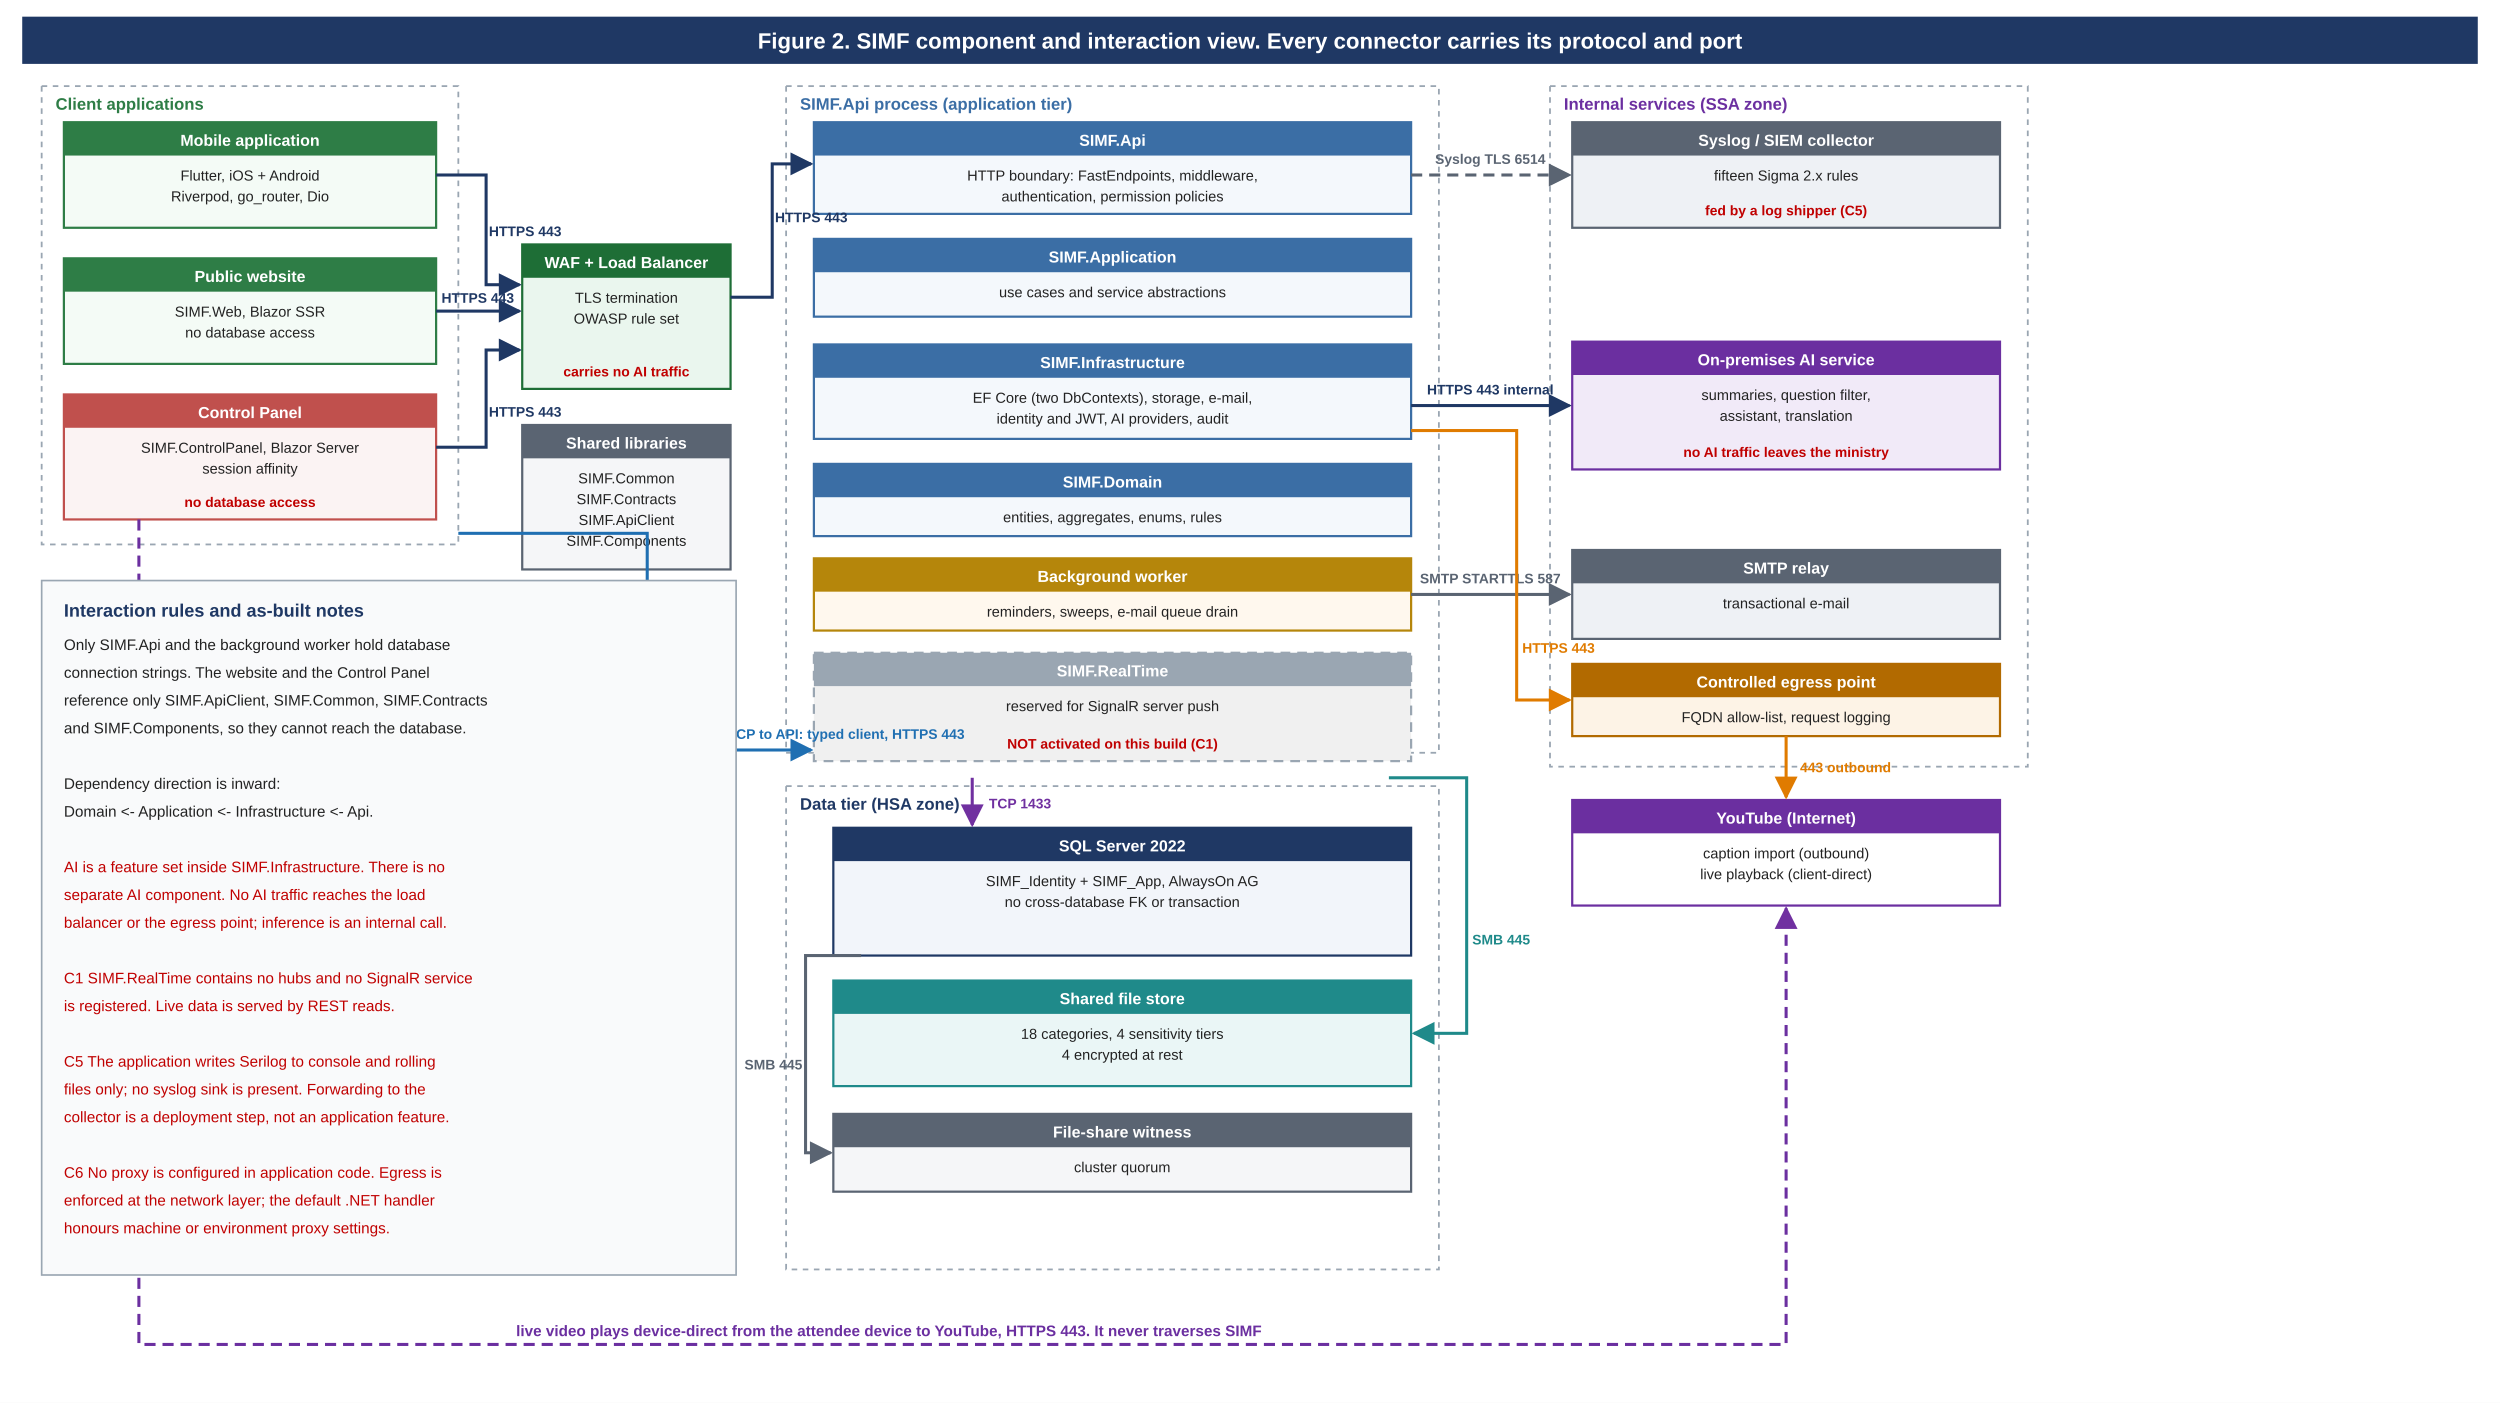
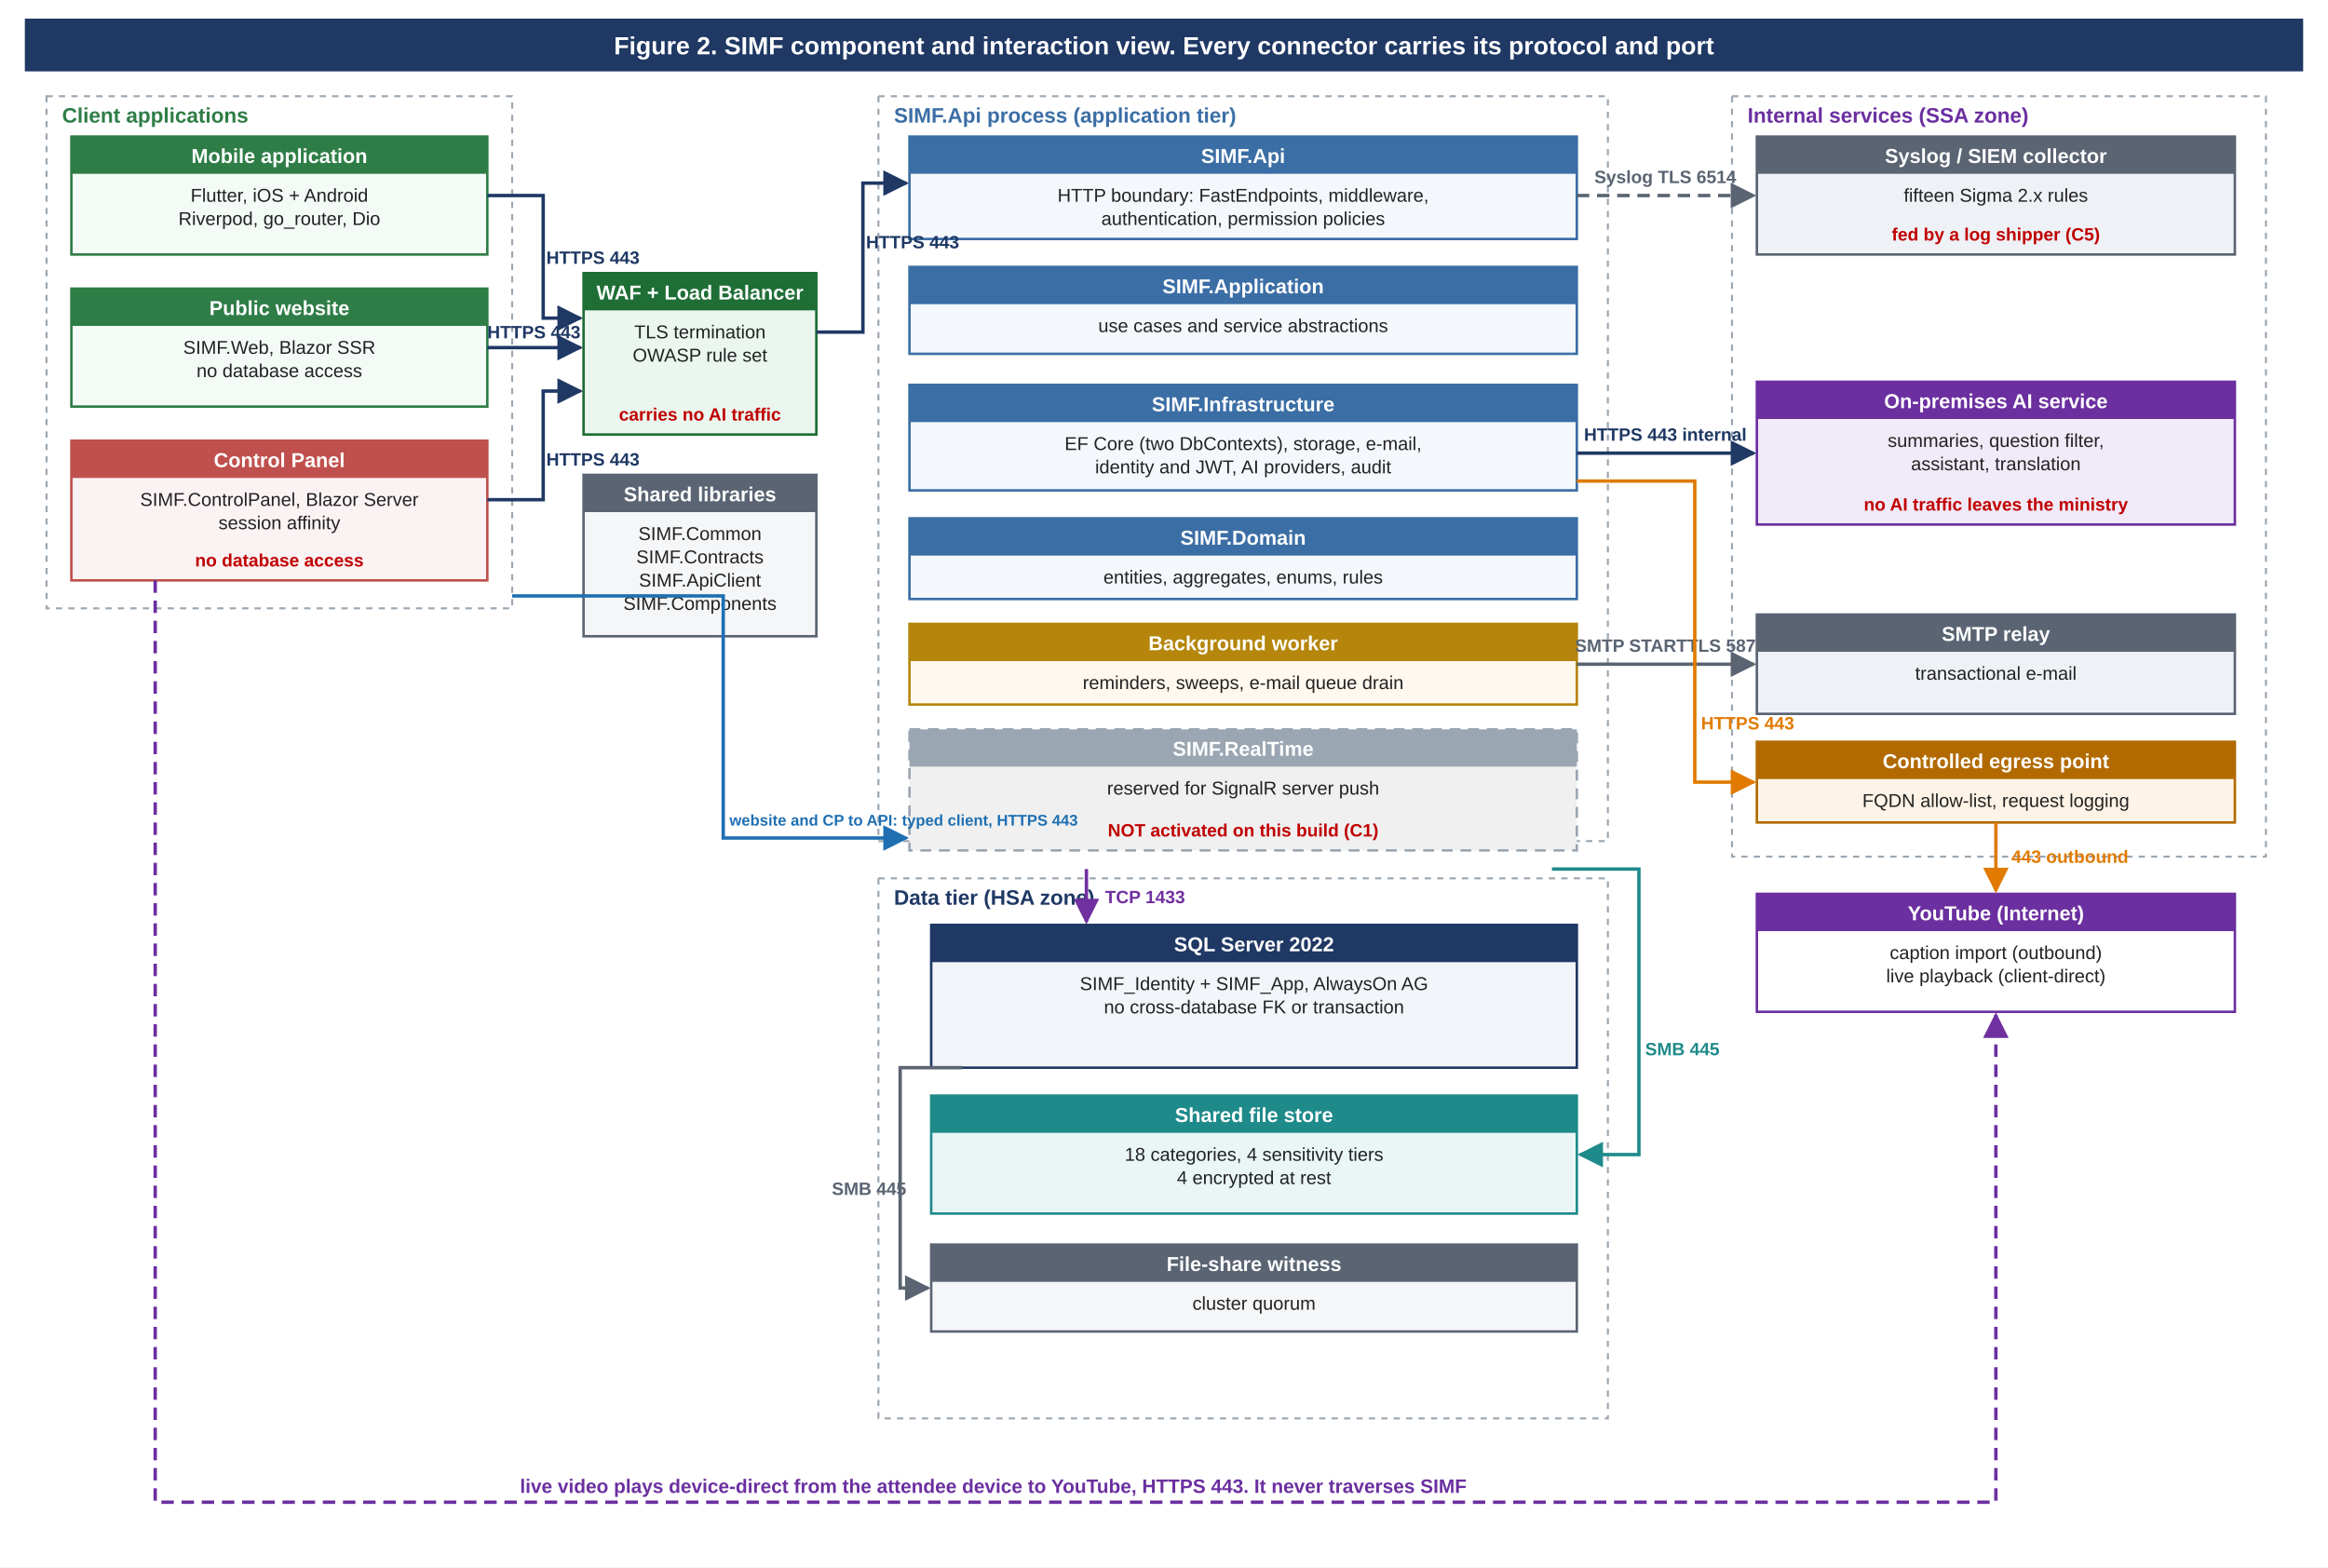
- <svg xmlns="http://www.w3.org/2000/svg" width="1800" height="1010" viewBox="0 0 1800 1010" font-family="Arial, Helvetica, sans-serif">
+ <svg xmlns="http://www.w3.org/2000/svg" width="1500" height="1010" viewBox="0 0 1500 1010" font-family="Arial, Helvetica, sans-serif">
  <defs>
    <marker id="a" viewBox="0 0 10 10" refX="9" refY="5" markerWidth="7.5" markerHeight="7.5" orient="auto-start-reverse">
      <path d="M0 0 L10 5 L0 10 z" fill="#1F3864" />
    </marker>
  </defs>
  <defs>
    <marker id="ag" viewBox="0 0 10 10" refX="9" refY="5" markerWidth="7.5" markerHeight="7.5" orient="auto-start-reverse">
      <path d="M0 0 L10 5 L0 10 z" fill="#5A6472" />
    </marker>
  </defs>
  <defs>
    <marker id="ao" viewBox="0 0 10 10" refX="9" refY="5" markerWidth="7.5" markerHeight="7.5" orient="auto-start-reverse">
      <path d="M0 0 L10 5 L0 10 z" fill="#E07B00" />
    </marker>
  </defs>
  <defs>
    <marker id="ap" viewBox="0 0 10 10" refX="9" refY="5" markerWidth="7.5" markerHeight="7.5" orient="auto-start-reverse">
      <path d="M0 0 L10 5 L0 10 z" fill="#7030A0" />
    </marker>
  </defs>
  <defs>
    <marker id="at" viewBox="0 0 10 10" refX="9" refY="5" markerWidth="7.5" markerHeight="7.5" orient="auto-start-reverse">
      <path d="M0 0 L10 5 L0 10 z" fill="#1F8A8A" />
    </marker>
  </defs>
  <defs>
    <marker id="ab" viewBox="0 0 10 10" refX="9" refY="5" markerWidth="7.5" markerHeight="7.5" orient="auto-start-reverse">
      <path d="M0 0 L10 5 L0 10 z" fill="#1F6FB2" />
    </marker>
  </defs>
-   <rect width="1800" height="1010" fill="#FFFFFF" />
-   <rect x="16" y="12" width="1768" height="34" fill="#1F3864" />
-   <text x="900" y="35" font-size="16" font-weight="bold" fill="#FFF" text-anchor="middle">Figure 2. SIMF component and interaction view. Every connector carries its protocol and port</text>
+   <rect width="1500" height="1010" fill="#FFFFFF" />
+   <rect x="16" y="12" width="1468" height="34" fill="#1F3864" />
+   <text x="750" y="35" font-size="16" font-weight="bold" fill="#FFF" text-anchor="middle">Figure 2. SIMF component and interaction view. Every connector carries its protocol and port</text>
  <rect x="30" y="62" width="300" height="330" fill="none" stroke="#9AA6B2" stroke-width="1.3" stroke-dasharray="4,4" />
-   <text x="40" y="79" font-size="12" font-weight="bold" fill="#2E7D46">Client applications</text>
+   <text x="40" y="79" font-size="13.5" font-weight="bold" fill="#2E7D46">Client applications</text>
  <rect x="46" y="88" width="268" height="76" fill="#F4FBF6" stroke="#2E7D46" stroke-width="1.6" />
  <rect x="46" y="88" width="268" height="24" fill="#2E7D46" />
-   <text x="180" y="105" font-size="11.5" font-weight="bold" fill="#FFF" text-anchor="middle">Mobile application</text>
-   <text x="180" y="130" font-size="10.5" fill="#222" text-anchor="middle">Flutter, iOS + Android</text>
-   <text x="180" y="145" font-size="10.5" fill="#222" text-anchor="middle">Riverpod, go_router, Dio</text>
+   <text x="180" y="105" font-size="13" font-weight="bold" fill="#FFF" text-anchor="middle">Mobile application</text>
+   <text x="180" y="130" font-size="12" fill="#222" text-anchor="middle">Flutter, iOS + Android</text>
+   <text x="180" y="145" font-size="12" fill="#222" text-anchor="middle">Riverpod, go_router, Dio</text>
  <rect x="46" y="186" width="268" height="76" fill="#F4FBF6" stroke="#2E7D46" stroke-width="1.6" />
  <rect x="46" y="186" width="268" height="24" fill="#2E7D46" />
-   <text x="180" y="203" font-size="11.5" font-weight="bold" fill="#FFF" text-anchor="middle">Public website</text>
-   <text x="180" y="228" font-size="10.5" fill="#222" text-anchor="middle">SIMF.Web, Blazor SSR</text>
-   <text x="180" y="243" font-size="10.5" fill="#222" text-anchor="middle">no database access</text>
+   <text x="180" y="203" font-size="13" font-weight="bold" fill="#FFF" text-anchor="middle">Public website</text>
+   <text x="180" y="228" font-size="12" fill="#222" text-anchor="middle">SIMF.Web, Blazor SSR</text>
+   <text x="180" y="243" font-size="12" fill="#222" text-anchor="middle">no database access</text>
  <rect x="46" y="284" width="268" height="90" fill="#FBF3F3" stroke="#C0504D" stroke-width="1.6" />
  <rect x="46" y="284" width="268" height="24" fill="#C0504D" />
-   <text x="180" y="301" font-size="11.5" font-weight="bold" fill="#FFF" text-anchor="middle">Control Panel</text>
-   <text x="180" y="326" font-size="10.5" fill="#222" text-anchor="middle">SIMF.ControlPanel, Blazor Server</text>
-   <text x="180" y="341" font-size="10.5" fill="#222" text-anchor="middle">session affinity</text>
-   <text x="180" y="365" font-size="10" fill="#C00000" font-weight="bold" text-anchor="middle">no database access</text>
+   <text x="180" y="301" font-size="13" font-weight="bold" fill="#FFF" text-anchor="middle">Control Panel</text>
+   <text x="180" y="326" font-size="12" fill="#222" text-anchor="middle">SIMF.ControlPanel, Blazor Server</text>
+   <text x="180" y="341" font-size="12" fill="#222" text-anchor="middle">session affinity</text>
+   <text x="180" y="365" font-size="11.5" fill="#C00000" font-weight="bold" text-anchor="middle">no database access</text>
  <rect x="376" y="176" width="150" height="104" fill="#EAF6EE" stroke="#1E6E36" stroke-width="1.6" />
  <rect x="376" y="176" width="150" height="24" fill="#1E6E36" />
-   <text x="451" y="193" font-size="11.5" font-weight="bold" fill="#FFF" text-anchor="middle">WAF + Load Balancer</text>
-   <text x="451" y="218" font-size="10.5" fill="#222" text-anchor="middle">TLS termination</text>
-   <text x="451" y="233" font-size="10.5" fill="#222" text-anchor="middle">OWASP rule set</text>
-   <text x="451" y="271" font-size="10" fill="#C00000" font-weight="bold" text-anchor="middle">carries no AI traffic</text>
+   <text x="451" y="193" font-size="13" font-weight="bold" fill="#FFF" text-anchor="middle">WAF + Load Balancer</text>
+   <text x="451" y="218" font-size="12" fill="#222" text-anchor="middle">TLS termination</text>
+   <text x="451" y="233" font-size="12" fill="#222" text-anchor="middle">OWASP rule set</text>
+   <text x="451" y="271" font-size="11.5" fill="#C00000" font-weight="bold" text-anchor="middle">carries no AI traffic</text>
  <rect x="376" y="306" width="150" height="104" fill="#F5F6F8" stroke="#5A6472" stroke-width="1.6" />
  <rect x="376" y="306" width="150" height="24" fill="#5A6472" />
-   <text x="451" y="323" font-size="11.5" font-weight="bold" fill="#FFF" text-anchor="middle">Shared libraries</text>
-   <text x="451" y="348" font-size="10.5" fill="#222" text-anchor="middle">SIMF.Common</text>
-   <text x="451" y="363" font-size="10.5" fill="#222" text-anchor="middle">SIMF.Contracts</text>
-   <text x="451" y="378" font-size="10.5" fill="#222" text-anchor="middle">SIMF.ApiClient</text>
-   <text x="451" y="393" font-size="10.5" fill="#222" text-anchor="middle">SIMF.Components</text>
+   <text x="451" y="323" font-size="13" font-weight="bold" fill="#FFF" text-anchor="middle">Shared libraries</text>
+   <text x="451" y="348" font-size="12" fill="#222" text-anchor="middle">SIMF.Common</text>
+   <text x="451" y="363" font-size="12" fill="#222" text-anchor="middle">SIMF.Contracts</text>
+   <text x="451" y="378" font-size="12" fill="#222" text-anchor="middle">SIMF.ApiClient</text>
+   <text x="451" y="393" font-size="12" fill="#222" text-anchor="middle">SIMF.Components</text>
  <rect x="566" y="62" width="470" height="480" fill="none" stroke="#9AA6B2" stroke-width="1.3" stroke-dasharray="4,4" />
-   <text x="576" y="79" font-size="12" font-weight="bold" fill="#3B6EA5">SIMF.Api process (application tier)</text>
+   <text x="576" y="79" font-size="13.5" font-weight="bold" fill="#3B6EA5">SIMF.Api process (application tier)</text>
  <rect x="586" y="88" width="430" height="66" fill="#F4F8FC" stroke="#3B6EA5" stroke-width="1.6" />
  <rect x="586" y="88" width="430" height="24" fill="#3B6EA5" />
-   <text x="801" y="105" font-size="11.5" font-weight="bold" fill="#FFF" text-anchor="middle">SIMF.Api</text>
-   <text x="801" y="130" font-size="10.5" fill="#222" text-anchor="middle">HTTP boundary: FastEndpoints, middleware,</text>
-   <text x="801" y="145" font-size="10.5" fill="#222" text-anchor="middle">authentication, permission policies</text>
+   <text x="801" y="105" font-size="13" font-weight="bold" fill="#FFF" text-anchor="middle">SIMF.Api</text>
+   <text x="801" y="130" font-size="12" fill="#222" text-anchor="middle">HTTP boundary: FastEndpoints, middleware,</text>
+   <text x="801" y="145" font-size="12" fill="#222" text-anchor="middle">authentication, permission policies</text>
  <rect x="586" y="172" width="430" height="56" fill="#F4F8FC" stroke="#3B6EA5" stroke-width="1.6" />
  <rect x="586" y="172" width="430" height="24" fill="#3B6EA5" />
-   <text x="801" y="189" font-size="11.5" font-weight="bold" fill="#FFF" text-anchor="middle">SIMF.Application</text>
-   <text x="801" y="214" font-size="10.5" fill="#222" text-anchor="middle">use cases and service abstractions</text>
+   <text x="801" y="189" font-size="13" font-weight="bold" fill="#FFF" text-anchor="middle">SIMF.Application</text>
+   <text x="801" y="214" font-size="12" fill="#222" text-anchor="middle">use cases and service abstractions</text>
  <rect x="586" y="248" width="430" height="68" fill="#F4F8FC" stroke="#3B6EA5" stroke-width="1.6" />
  <rect x="586" y="248" width="430" height="24" fill="#3B6EA5" />
-   <text x="801" y="265" font-size="11.5" font-weight="bold" fill="#FFF" text-anchor="middle">SIMF.Infrastructure</text>
-   <text x="801" y="290" font-size="10.5" fill="#222" text-anchor="middle">EF Core (two DbContexts), storage, e-mail,</text>
-   <text x="801" y="305" font-size="10.5" fill="#222" text-anchor="middle">identity and JWT, AI providers, audit</text>
+   <text x="801" y="265" font-size="13" font-weight="bold" fill="#FFF" text-anchor="middle">SIMF.Infrastructure</text>
+   <text x="801" y="290" font-size="12" fill="#222" text-anchor="middle">EF Core (two DbContexts), storage, e-mail,</text>
+   <text x="801" y="305" font-size="12" fill="#222" text-anchor="middle">identity and JWT, AI providers, audit</text>
  <rect x="586" y="334" width="430" height="52" fill="#F4F8FC" stroke="#3B6EA5" stroke-width="1.6" />
  <rect x="586" y="334" width="430" height="24" fill="#3B6EA5" />
-   <text x="801" y="351" font-size="11.5" font-weight="bold" fill="#FFF" text-anchor="middle">SIMF.Domain</text>
-   <text x="801" y="376" font-size="10.5" fill="#222" text-anchor="middle">entities, aggregates, enums, rules</text>
+   <text x="801" y="351" font-size="13" font-weight="bold" fill="#FFF" text-anchor="middle">SIMF.Domain</text>
+   <text x="801" y="376" font-size="12" fill="#222" text-anchor="middle">entities, aggregates, enums, rules</text>
  <rect x="586" y="402" width="430" height="52" fill="#FFF8EE" stroke="#B5860B" stroke-width="1.6" />
  <rect x="586" y="402" width="430" height="24" fill="#B5860B" />
-   <text x="801" y="419" font-size="11.5" font-weight="bold" fill="#FFF" text-anchor="middle">Background worker</text>
-   <text x="801" y="444" font-size="10.5" fill="#222" text-anchor="middle">reminders, sweeps, e-mail queue drain</text>
+   <text x="801" y="419" font-size="13" font-weight="bold" fill="#FFF" text-anchor="middle">Background worker</text>
+   <text x="801" y="444" font-size="12" fill="#222" text-anchor="middle">reminders, sweeps, e-mail queue drain</text>
  <rect x="586" y="470" width="430" height="78" fill="#F0F0F0" stroke="#9AA6B2" stroke-width="1.6" stroke-dasharray="7,5" />
  <rect x="586" y="470" width="430" height="24" fill="#9AA6B2" />
-   <text x="801" y="487" font-size="11.5" font-weight="bold" fill="#FFF" text-anchor="middle">SIMF.RealTime</text>
-   <text x="801" y="512" font-size="10.5" fill="#222" text-anchor="middle">reserved for SignalR server push</text>
-   <text x="801" y="539" font-size="10" fill="#C00000" font-weight="bold" text-anchor="middle">NOT activated on this build (C1)</text>
+   <text x="801" y="487" font-size="13" font-weight="bold" fill="#FFF" text-anchor="middle">SIMF.RealTime</text>
+   <text x="801" y="512" font-size="12" fill="#222" text-anchor="middle">reserved for SignalR server push</text>
+   <text x="801" y="539" font-size="11.5" fill="#C00000" font-weight="bold" text-anchor="middle">NOT activated on this build (C1)</text>
  <rect x="1116" y="62" width="344" height="490" fill="none" stroke="#9AA6B2" stroke-width="1.3" stroke-dasharray="4,4" />
-   <text x="1126" y="79" font-size="12" font-weight="bold" fill="#6B2FA0">Internal services (SSA zone)</text>
+   <text x="1126" y="79" font-size="13.5" font-weight="bold" fill="#6B2FA0">Internal services (SSA zone)</text>
  <rect x="1132" y="88" width="308" height="76" fill="#EEF1F5" stroke="#5A6472" stroke-width="1.6" />
  <rect x="1132" y="88" width="308" height="24" fill="#5A6472" />
-   <text x="1286" y="105" font-size="11.5" font-weight="bold" fill="#FFF" text-anchor="middle">Syslog / SIEM collector</text>
-   <text x="1286" y="130" font-size="10.5" fill="#222" text-anchor="middle">fifteen Sigma 2.x rules</text>
-   <text x="1286" y="155" font-size="10" fill="#C00000" font-weight="bold" text-anchor="middle">fed by a log shipper (C5)</text>
+   <text x="1286" y="105" font-size="13" font-weight="bold" fill="#FFF" text-anchor="middle">Syslog / SIEM collector</text>
+   <text x="1286" y="130" font-size="12" fill="#222" text-anchor="middle">fifteen Sigma 2.x rules</text>
+   <text x="1286" y="155" font-size="11.5" fill="#C00000" font-weight="bold" text-anchor="middle">fed by a log shipper (C5)</text>
  <rect x="1132" y="246" width="308" height="92" fill="#F1EAF8" stroke="#6B2FA0" stroke-width="1.6" />
  <rect x="1132" y="246" width="308" height="24" fill="#6B2FA0" />
-   <text x="1286" y="263" font-size="11.5" font-weight="bold" fill="#FFF" text-anchor="middle">On-premises AI service</text>
-   <text x="1286" y="288" font-size="10.5" fill="#222" text-anchor="middle">summaries, question filter,</text>
-   <text x="1286" y="303" font-size="10.5" fill="#222" text-anchor="middle">assistant, translation</text>
-   <text x="1286" y="329" font-size="10" fill="#C00000" font-weight="bold" text-anchor="middle">no AI traffic leaves the ministry</text>
+   <text x="1286" y="263" font-size="13" font-weight="bold" fill="#FFF" text-anchor="middle">On-premises AI service</text>
+   <text x="1286" y="288" font-size="12" fill="#222" text-anchor="middle">summaries, question filter,</text>
+   <text x="1286" y="303" font-size="12" fill="#222" text-anchor="middle">assistant, translation</text>
+   <text x="1286" y="329" font-size="11.5" fill="#C00000" font-weight="bold" text-anchor="middle">no AI traffic leaves the ministry</text>
  <rect x="1132" y="396" width="308" height="64" fill="#EEF1F5" stroke="#5A6472" stroke-width="1.6" />
  <rect x="1132" y="396" width="308" height="24" fill="#5A6472" />
-   <text x="1286" y="413" font-size="11.5" font-weight="bold" fill="#FFF" text-anchor="middle">SMTP relay</text>
-   <text x="1286" y="438" font-size="10.5" fill="#222" text-anchor="middle">transactional e-mail</text>
+   <text x="1286" y="413" font-size="13" font-weight="bold" fill="#FFF" text-anchor="middle">SMTP relay</text>
+   <text x="1286" y="438" font-size="12" fill="#222" text-anchor="middle">transactional e-mail</text>
  <rect x="1132" y="478" width="308" height="52" fill="#FDF3E6" stroke="#B26A00" stroke-width="1.6" />
  <rect x="1132" y="478" width="308" height="24" fill="#B26A00" />
-   <text x="1286" y="495" font-size="11.5" font-weight="bold" fill="#FFF" text-anchor="middle">Controlled egress point</text>
-   <text x="1286" y="520" font-size="10.5" fill="#222" text-anchor="middle">FQDN allow-list, request logging</text>
+   <text x="1286" y="495" font-size="13" font-weight="bold" fill="#FFF" text-anchor="middle">Controlled egress point</text>
+   <text x="1286" y="520" font-size="12" fill="#222" text-anchor="middle">FQDN allow-list, request logging</text>
  <rect x="1132" y="576" width="308" height="76" fill="#FFF" stroke="#6B2FA0" stroke-width="1.6" />
  <rect x="1132" y="576" width="308" height="24" fill="#6B2FA0" />
-   <text x="1286" y="593" font-size="11.5" font-weight="bold" fill="#FFF" text-anchor="middle">YouTube (Internet)</text>
-   <text x="1286" y="618" font-size="10.5" fill="#222" text-anchor="middle">caption import (outbound)</text>
-   <text x="1286" y="633" font-size="10.5" fill="#222" text-anchor="middle">live playback (client-direct)</text>
+   <text x="1286" y="593" font-size="13" font-weight="bold" fill="#FFF" text-anchor="middle">YouTube (Internet)</text>
+   <text x="1286" y="618" font-size="12" fill="#222" text-anchor="middle">caption import (outbound)</text>
+   <text x="1286" y="633" font-size="12" fill="#222" text-anchor="middle">live playback (client-direct)</text>
  <rect x="566" y="566" width="470" height="348" fill="none" stroke="#9AA6B2" stroke-width="1.3" stroke-dasharray="4,4" />
-   <text x="576" y="583" font-size="12" font-weight="bold" fill="#1F3864">Data tier (HSA zone)</text>
+   <text x="576" y="583" font-size="13.5" font-weight="bold" fill="#1F3864">Data tier (HSA zone)</text>
  <rect x="600" y="596" width="416" height="92" fill="#F2F5FA" stroke="#1F3864" stroke-width="1.6" />
  <rect x="600" y="596" width="416" height="24" fill="#1F3864" />
-   <text x="808" y="613" font-size="11.5" font-weight="bold" fill="#FFF" text-anchor="middle">SQL Server 2022</text>
-   <text x="808" y="638" font-size="10.5" fill="#222" text-anchor="middle">SIMF_Identity  +  SIMF_App, AlwaysOn AG</text>
-   <text x="808" y="653" font-size="10.5" fill="#222" text-anchor="middle">no cross-database FK or transaction</text>
+   <text x="808" y="613" font-size="13" font-weight="bold" fill="#FFF" text-anchor="middle">SQL Server 2022</text>
+   <text x="808" y="638" font-size="12" fill="#222" text-anchor="middle">SIMF_Identity  +  SIMF_App, AlwaysOn AG</text>
+   <text x="808" y="653" font-size="12" fill="#222" text-anchor="middle">no cross-database FK or transaction</text>
  <rect x="600" y="706" width="416" height="76" fill="#EAF6F6" stroke="#1F8A8A" stroke-width="1.6" />
  <rect x="600" y="706" width="416" height="24" fill="#1F8A8A" />
-   <text x="808" y="723" font-size="11.5" font-weight="bold" fill="#FFF" text-anchor="middle">Shared file store</text>
-   <text x="808" y="748" font-size="10.5" fill="#222" text-anchor="middle">18 categories, 4 sensitivity tiers</text>
-   <text x="808" y="763" font-size="10.5" fill="#222" text-anchor="middle">4 encrypted at rest</text>
+   <text x="808" y="723" font-size="13" font-weight="bold" fill="#FFF" text-anchor="middle">Shared file store</text>
+   <text x="808" y="748" font-size="12" fill="#222" text-anchor="middle">18 categories, 4 sensitivity tiers</text>
+   <text x="808" y="763" font-size="12" fill="#222" text-anchor="middle">4 encrypted at rest</text>
  <rect x="600" y="802" width="416" height="56" fill="#F5F6F8" stroke="#5A6472" stroke-width="1.6" />
  <rect x="600" y="802" width="416" height="24" fill="#5A6472" />
-   <text x="808" y="819" font-size="11.5" font-weight="bold" fill="#FFF" text-anchor="middle">File-share witness</text>
-   <text x="808" y="844" font-size="10.5" fill="#222" text-anchor="middle">cluster quorum</text>
+   <text x="808" y="819" font-size="13" font-weight="bold" fill="#FFF" text-anchor="middle">File-share witness</text>
+   <text x="808" y="844" font-size="12" fill="#222" text-anchor="middle">cluster quorum</text>
  <polyline points="314,126 350,126 350,205 374,205" fill="none" stroke="#1F3864" stroke-width="2.2" marker-end="url(#a)" />
-   <text x="352" y="170" font-size="10" font-weight="bold" fill="#1F3864" text-anchor="start">HTTPS 443</text>
+   <text x="352" y="170" font-size="11.5" font-weight="bold" fill="#1F3864" text-anchor="start">HTTPS 443</text>
  <polyline points="314,224 374,224" fill="none" stroke="#1F3864" stroke-width="2.2" marker-end="url(#a)" />
-   <text x="344" y="218" font-size="10" font-weight="bold" fill="#1F3864" text-anchor="middle">HTTPS 443</text>
+   <text x="344" y="218" font-size="11.5" font-weight="bold" fill="#1F3864" text-anchor="middle">HTTPS 443</text>
  <polyline points="314,322 350,322 350,252 374,252" fill="none" stroke="#1F3864" stroke-width="2.2" marker-end="url(#a)" />
-   <text x="352" y="300" font-size="10" font-weight="bold" fill="#1F3864" text-anchor="start">HTTPS 443</text>
+   <text x="352" y="300" font-size="11.5" font-weight="bold" fill="#1F3864" text-anchor="start">HTTPS 443</text>
  <polyline points="526,214 556,214 556,118 584,118" fill="none" stroke="#1F3864" stroke-width="2.2" marker-end="url(#a)" />
-   <text x="558" y="160" font-size="10" font-weight="bold" fill="#1F3864" text-anchor="start">HTTPS 443</text>
+   <text x="558" y="160" font-size="11.5" font-weight="bold" fill="#1F3864" text-anchor="start">HTTPS 443</text>
  <polyline points="330,384 466,384 466,540 584,540" fill="none" stroke="#1F6FB2" stroke-width="2.2" marker-end="url(#ab)" />
  <text x="470" y="532" font-size="10" font-weight="bold" fill="#1F6FB2">website and CP to API: typed client, HTTPS 443</text>
  <polyline points="1016,292 1130,292" fill="none" stroke="#1F3864" stroke-width="2.2" marker-end="url(#a)" />
-   <text x="1073" y="284" font-size="10" font-weight="bold" fill="#1F3864" text-anchor="middle">HTTPS 443 internal</text>
+   <text x="1073" y="284" font-size="11.5" font-weight="bold" fill="#1F3864" text-anchor="middle">HTTPS 443 internal</text>
  <polyline points="1016,428 1130,428" fill="none" stroke="#5A6472" stroke-width="2.2" marker-end="url(#ag)" />
-   <text x="1073" y="420" font-size="10" font-weight="bold" fill="#5A6472" text-anchor="middle">SMTP STARTTLS 587</text>
+   <text x="1073" y="420" font-size="11.5" font-weight="bold" fill="#5A6472" text-anchor="middle">SMTP STARTTLS 587</text>
  <polyline points="1016,126 1130,126" fill="none" stroke="#5A6472" stroke-width="2.2" stroke-dasharray="8,5" marker-end="url(#ag)" />
-   <text x="1073" y="118" font-size="10" font-weight="bold" fill="#5A6472" text-anchor="middle">Syslog TLS 6514</text>
+   <text x="1073" y="118" font-size="11.5" font-weight="bold" fill="#5A6472" text-anchor="middle">Syslog TLS 6514</text>
  <polyline points="1016,310 1092,310 1092,504 1130,504" fill="none" stroke="#E07B00" stroke-width="2.2" marker-end="url(#ao)" />
-   <text x="1096" y="470" font-size="10" font-weight="bold" fill="#E07B00" text-anchor="start">HTTPS 443</text>
+   <text x="1096" y="470" font-size="11.5" font-weight="bold" fill="#E07B00" text-anchor="start">HTTPS 443</text>
  <polyline points="1286,530 1286,574" fill="none" stroke="#E07B00" stroke-width="2.2" marker-end="url(#ao)" />
-   <text x="1296" y="556" font-size="10" font-weight="bold" fill="#E07B00" text-anchor="start">443 outbound</text>
+   <text x="1296" y="556" font-size="11.5" font-weight="bold" fill="#E07B00" text-anchor="start">443 outbound</text>
  <polyline points="700,560 700,594" fill="none" stroke="#7030A0" stroke-width="2.2" marker-end="url(#ap)" />
-   <text x="712" y="582" font-size="10" font-weight="bold" fill="#7030A0" text-anchor="start">TCP 1433</text>
+   <text x="712" y="582" font-size="11.5" font-weight="bold" fill="#7030A0" text-anchor="start">TCP 1433</text>
  <polyline points="1000,560 1056,560 1056,744 1018,744" fill="none" stroke="#1F8A8A" stroke-width="2.2" marker-end="url(#at)" />
-   <text x="1060" y="680" font-size="10" font-weight="bold" fill="#1F8A8A" text-anchor="start">SMB 445</text>
+   <text x="1060" y="680" font-size="11.5" font-weight="bold" fill="#1F8A8A" text-anchor="start">SMB 445</text>
  <polyline points="620,688 580,688 580,830 598,830" fill="none" stroke="#5A6472" stroke-width="2.2" marker-end="url(#ag)" />
-   <text x="536" y="770" font-size="10" font-weight="bold" fill="#5A6472" text-anchor="start">SMB 445</text>
+   <text x="536" y="770" font-size="11.5" font-weight="bold" fill="#5A6472" text-anchor="start">SMB 445</text>
  <polyline points="100,374 100,968 1286,968 1286,654" fill="none" stroke="#6B2FA0" stroke-width="2.2" stroke-dasharray="8,5" marker-end="url(#ap)" />
-   <text x="640" y="962" font-size="11" font-weight="bold" fill="#6B2FA0" text-anchor="middle">live video plays device-direct from the attendee device to YouTube, HTTPS 443. It never traverses SIMF</text>
-   <rect x="30" y="418" width="500" height="500" fill="#F9FAFB" stroke="#9AA6B2" stroke-width="1.2" />
-   <text x="46" y="444" font-size="13" font-weight="bold" fill="#1F3864">Interaction rules and as-built notes</text>
-   <text x="46" y="468" font-size="11" fill="#222">Only SIMF.Api and the background worker hold database</text>
-   <text x="46" y="488" font-size="11" fill="#222">connection strings. The website and the Control Panel</text>
-   <text x="46" y="508" font-size="11" fill="#222">reference only SIMF.ApiClient, SIMF.Common, SIMF.Contracts</text>
-   <text x="46" y="528" font-size="11" fill="#222">and SIMF.Components, so they cannot reach the database.</text>
-   <text x="46" y="568" font-size="11" fill="#222">Dependency direction is inward:</text>
-   <text x="46" y="588" font-size="11" fill="#222">Domain &lt;- Application &lt;- Infrastructure &lt;- Api.</text>
-   <text x="46" y="628" font-size="11" fill="#C00000">AI is a feature set inside SIMF.Infrastructure. There is no</text>
-   <text x="46" y="648" font-size="11" fill="#C00000">separate AI component. No AI traffic reaches the load</text>
-   <text x="46" y="668" font-size="11" fill="#C00000">balancer or the egress point; inference is an internal call.</text>
-   <text x="46" y="708" font-size="11" fill="#C00000">C1  SIMF.RealTime contains no hubs and no SignalR service</text>
-   <text x="46" y="728" font-size="11" fill="#C00000">is registered. Live data is served by REST reads.</text>
-   <text x="46" y="768" font-size="11" fill="#C00000">C5  The application writes Serilog to console and rolling</text>
-   <text x="46" y="788" font-size="11" fill="#C00000">files only; no syslog sink is present. Forwarding to the</text>
-   <text x="46" y="808" font-size="11" fill="#C00000">collector is a deployment step, not an application feature.</text>
-   <text x="46" y="848" font-size="11" fill="#C00000">C6  No proxy is configured in application code. Egress is</text>
-   <text x="46" y="868" font-size="11" fill="#C00000">enforced at the network layer; the default .NET handler</text>
-   <text x="46" y="888" font-size="11" fill="#C00000">honours machine or environment proxy settings.</text>
+   <text x="640" y="962" font-size="12.5" font-weight="bold" fill="#6B2FA0" text-anchor="middle">live video plays device-direct from the attendee device to YouTube, HTTPS 443. It never traverses SIMF</text>
</svg>
